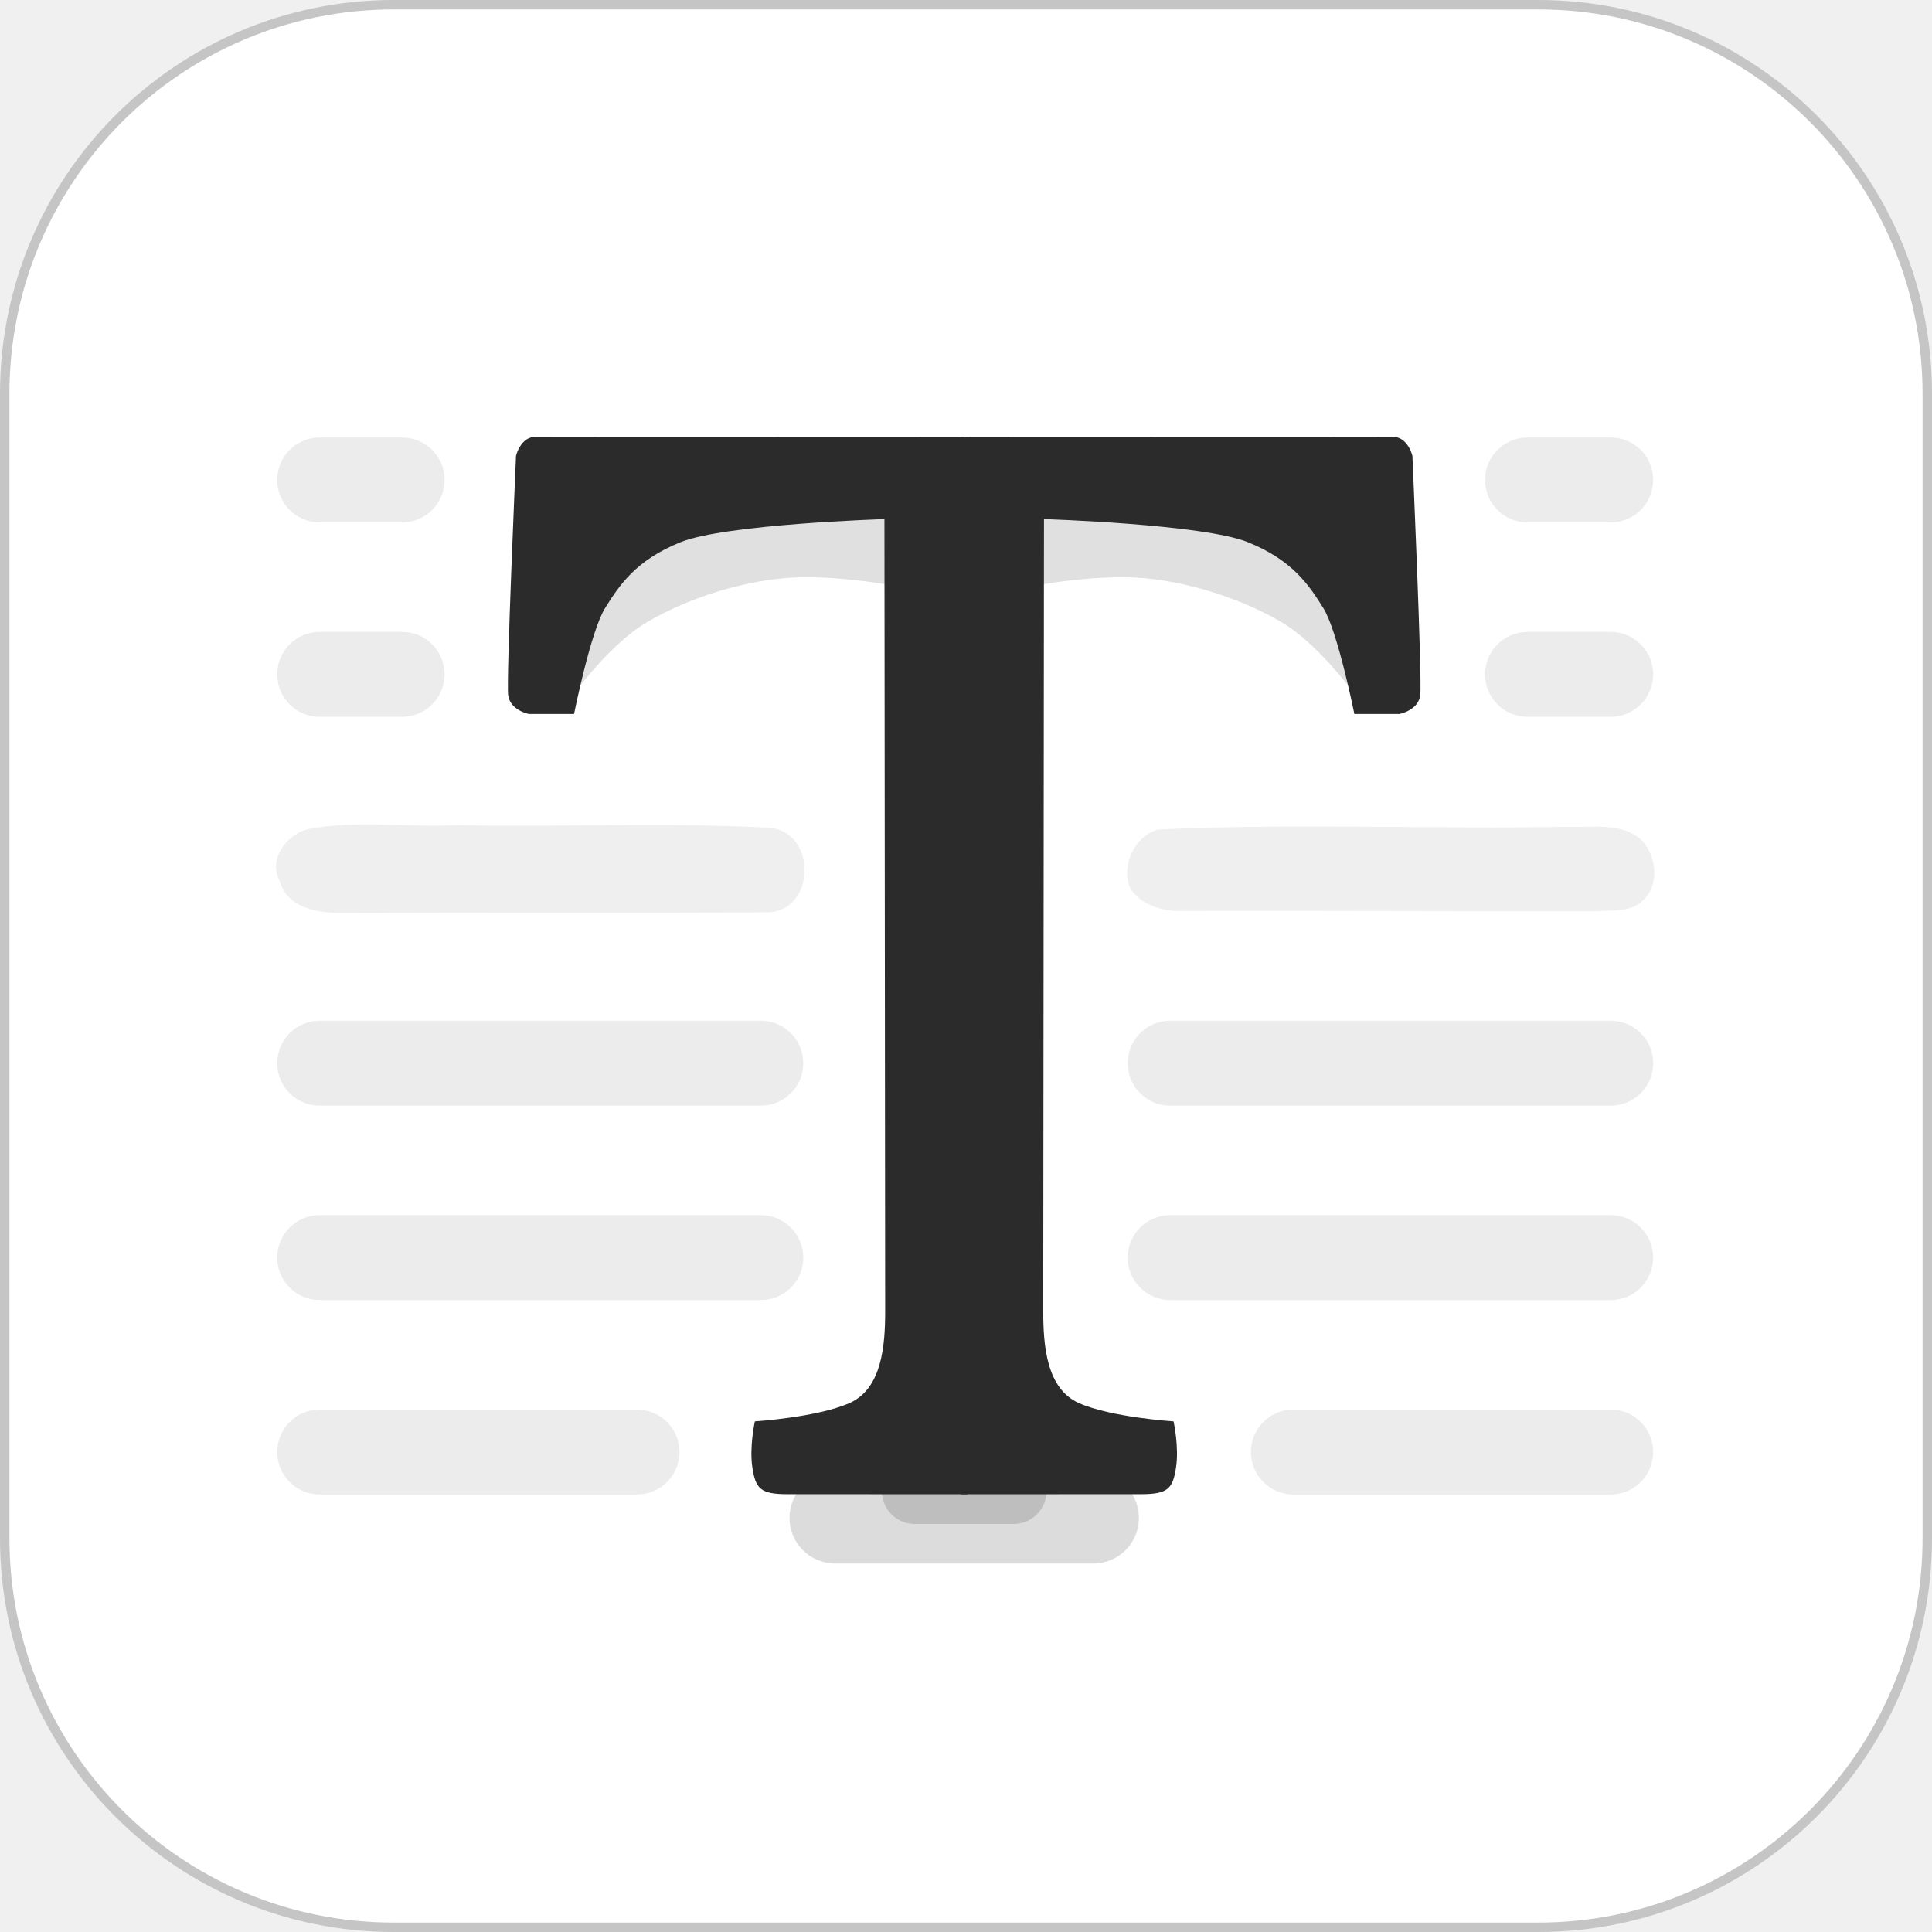
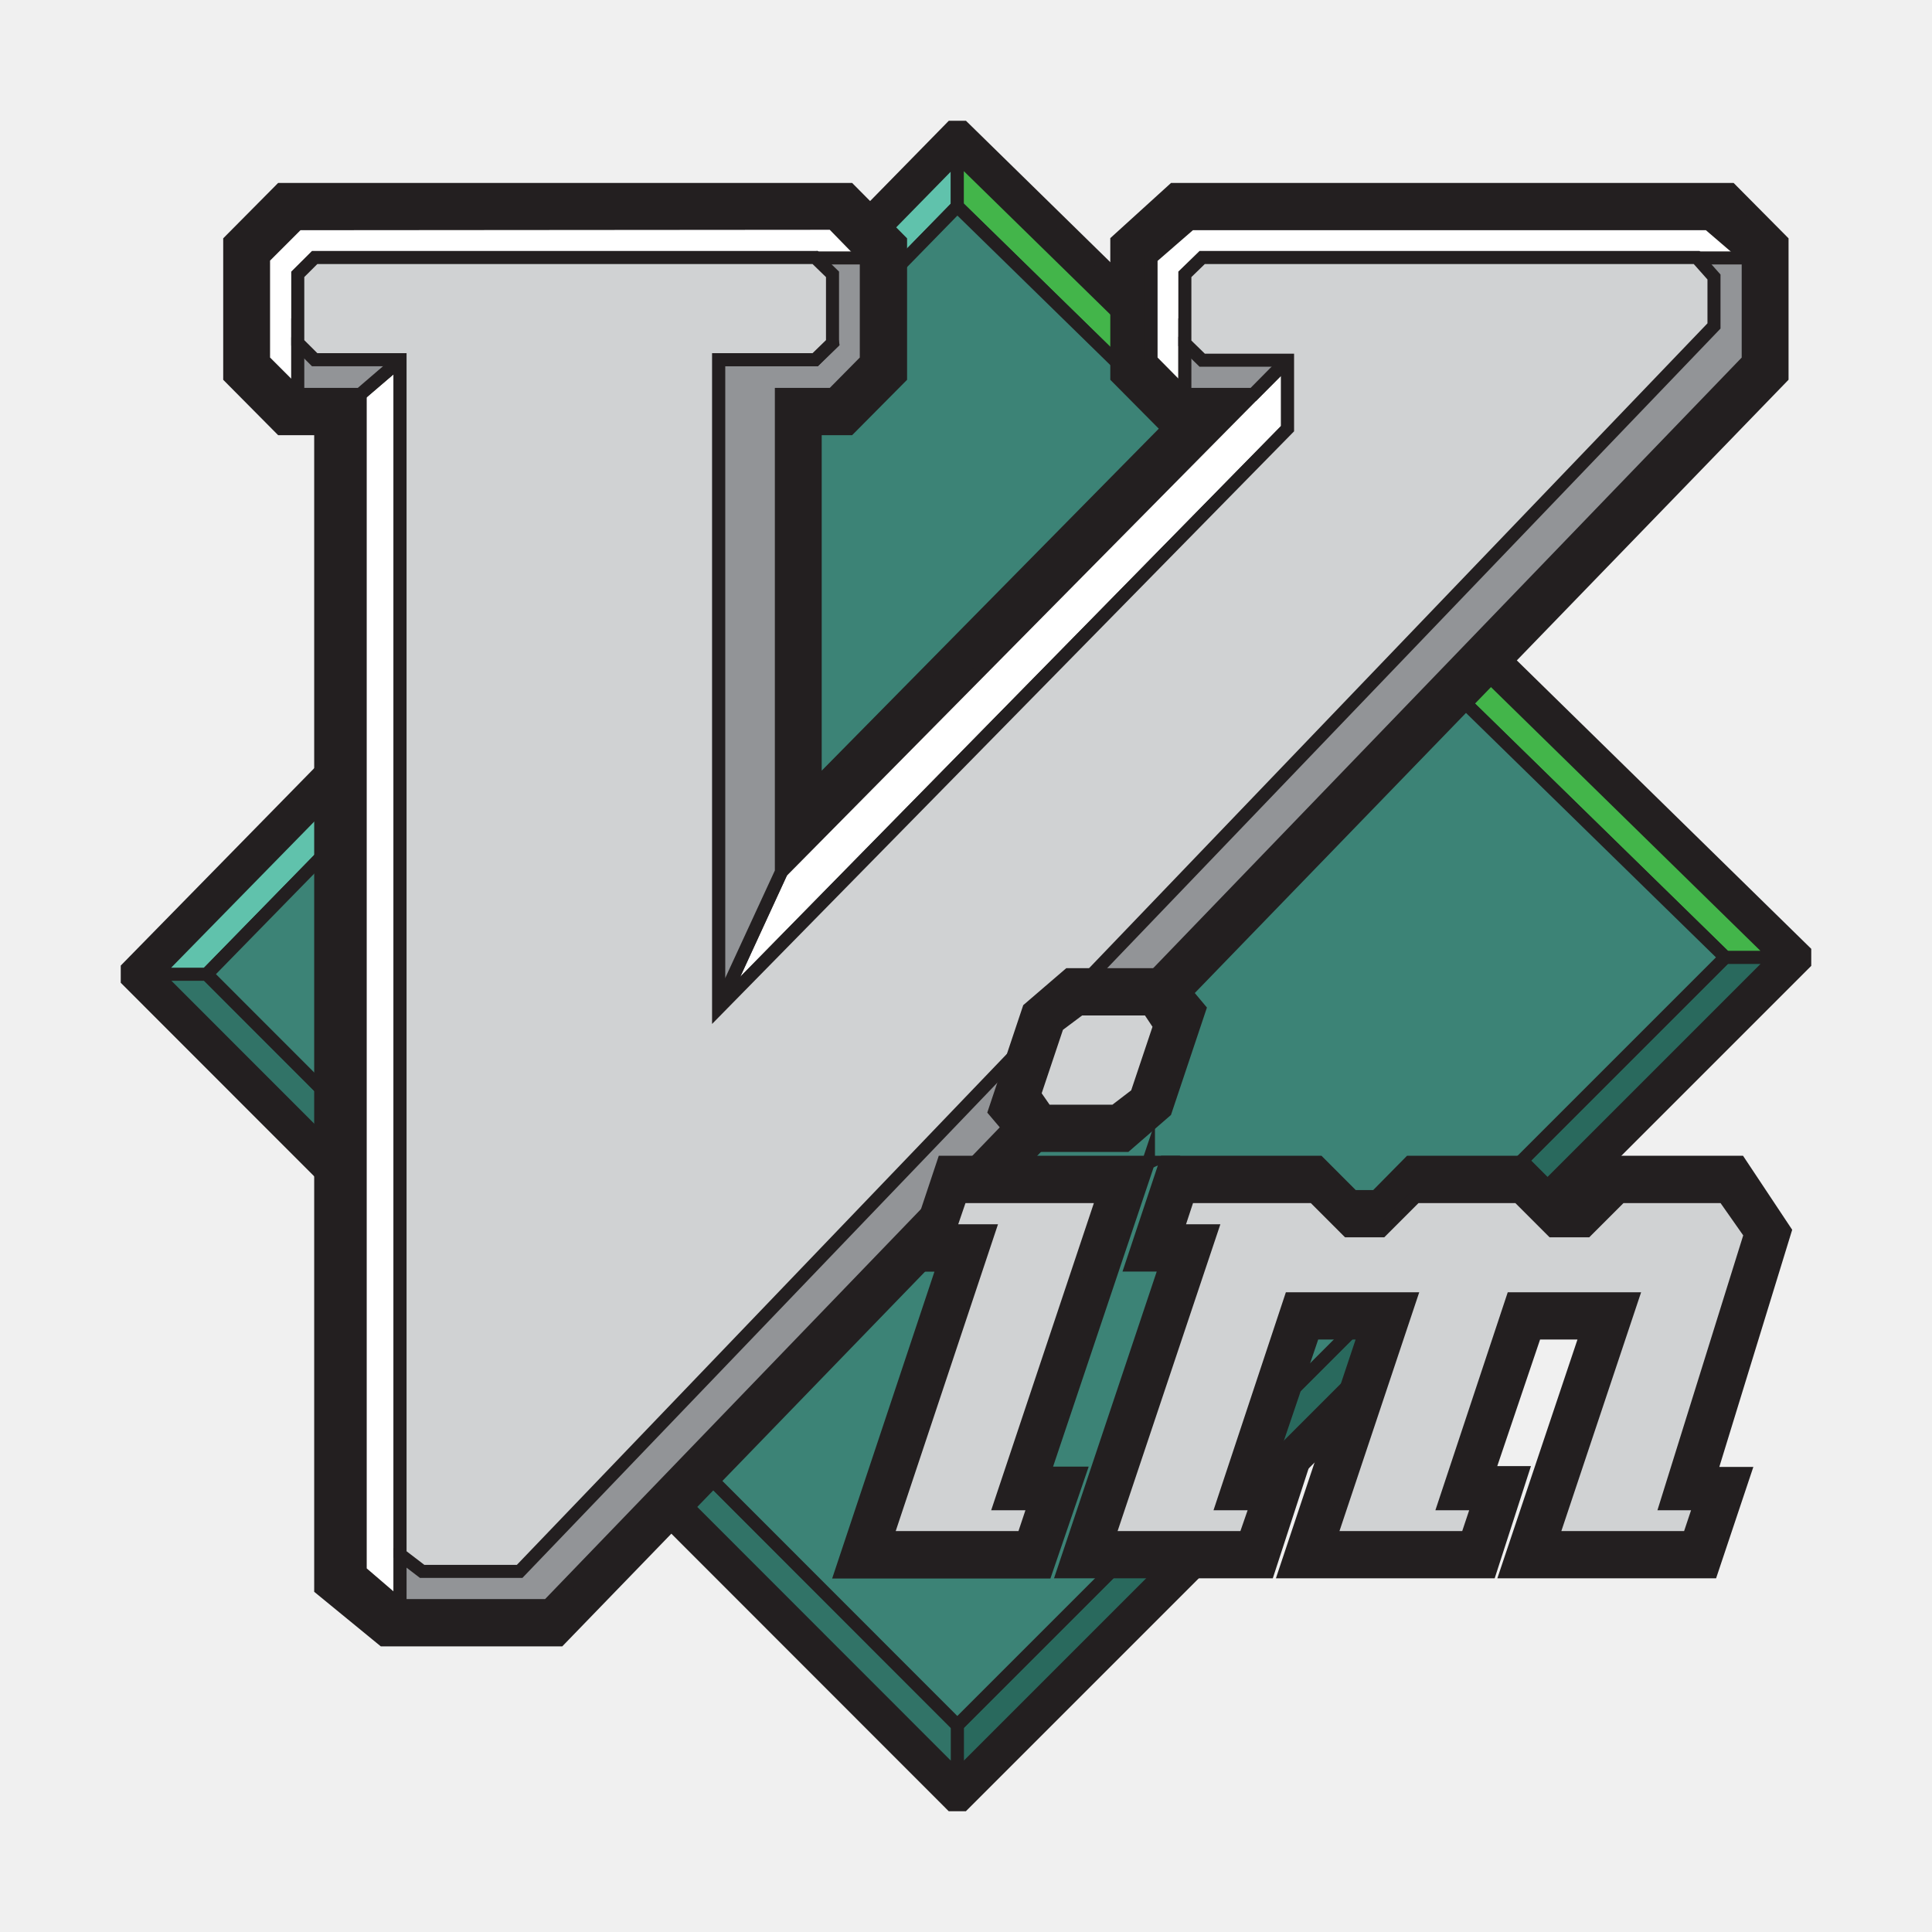
- <svg xmlns="http://www.w3.org/2000/svg" data-name="typoraIcon" viewBox="0 0 204.725 204.725">
-   <rect width="203.725" height="203.725" x=".5" y=".5" rx="41.218" ry="41.218" style="fill:#fff;stroke:#c5c5c5;stroke-miterlimit:10" />
-   <rect width="37.02" height="9.662" x="83.662" y="156.017" rx="4.831" ry="4.831" style="fill:#dcdcdc" />
-   <rect width="17.443" height="6.957" x="93.451" y="154.53" rx="3.478" ry="3.478" style="fill:#bebebe" />
-   <path d="M32.611 87.861c5.19-.97 10.56-.16 15.83-.42 10.99.23 22.01-.31 32.98.27 5.15.31 5.06 8.72.04 8.96-15.02.12-30.04-.02-45.06.08-2.56.03-5.93-.45-6.75-3.35-1.25-2.4.65-4.88 2.96-5.54ZM122.712 87.901c14.54-.67 29.13-.02 43.69-.29 2.53.09 5.52-.47 7.56 1.43 1.56 1.64 1.93 4.71.16 6.34-1.22 1.29-3.14 1.04-4.73 1.17-14.65.04-29.3-.06-43.94-.02-2.1.09-4.41-.52-5.66-2.34-1.07-2.38.4-5.59 2.92-6.29Z" style="fill:#efefef" />
-   <rect width="42.627" height="8.997" x="29.374" y="149.366" rx="4.499" ry="4.499" style="fill:#ececec" />
-   <rect width="42.627" height="8.997" x="132.552" y="149.366" rx="4.499" ry="4.499" style="fill:#ececec" />
-   <rect width="55.746" height="8.997" x="29.374" y="128.764" rx="4.499" ry="4.499" style="fill:#ececec" />
-   <rect width="55.685" height="8.997" x="119.495" y="128.764" rx="4.499" ry="4.499" style="fill:#ececec" />
-   <rect width="55.746" height="8.997" x="29.374" y="108.163" rx="4.499" ry="4.499" style="fill:#ececec" />
-   <rect width="55.685" height="8.997" x="119.495" y="108.163" rx="4.499" ry="4.499" style="fill:#ececec" />
-   <rect width="17.736" height="8.997" x="29.374" y="66.961" rx="4.499" ry="4.499" style="fill:#ececec" />
-   <rect width="17.815" height="8.997" x="157.364" y="66.961" rx="4.499" ry="4.499" style="fill:#ececec" />
-   <rect width="17.736" height="8.997" x="29.374" y="46.36" rx="4.499" ry="4.499" style="fill:#ececec" />
-   <rect width="17.815" height="8.997" x="157.364" y="46.36" rx="4.499" ry="4.499" style="fill:#ececec" />
-   <path d="M59.876 74.803s4.25-6.26 8.68-8.876 10.643-4.574 15.963-4.744 11.492 1.107 11.492 1.107v-9.066H59.876v21.579ZM144.468 74.803s-4.25-6.26-8.68-8.876-10.642-4.574-15.962-4.744-11.492 1.107-11.492 1.107v-9.066h36.134v21.579Z" style="fill:#e0e0e0" />
-   <path d="M56.062 75.657h4.767s1.765-8.777 3.281-11.208 3.245-5.071 7.994-6.993 21.615-2.449 21.615-2.449.079 80.211.079 83.914-.355 8.245-3.79 9.761-10.019 1.935-10.019 1.935-.602 2.71-.261 4.905.825 2.809 3.695 2.809 19.096.007 19.096.007V46.285s-44.072.022-45.724 0-2.116 2.022-2.116 2.022-1.046 23.738-.831 25.362 2.214 1.988 2.214 1.988Z" style="fill:#2b2b2b" />
-   <path d="M148.282 75.657h-4.766s-1.765-8.777-3.281-11.208-3.245-5.071-7.994-6.993-21.615-2.449-21.615-2.449-.079 80.211-.079 83.914.354 8.245 3.79 9.761 10.019 1.935 10.019 1.935.601 2.71.26 4.905-.824 2.809-3.695 2.809-19.096.007-19.096.007V46.285s44.072.022 45.725 0 2.116 2.022 2.116 2.022 1.046 23.738.83 25.362-2.214 1.988-2.214 1.988Z" style="fill:#2b2b2b" />
+ <svg xmlns="http://www.w3.org/2000/svg" viewBox="0 0 32 32">
+   <defs>
+     <clipPath id="a">
+       <polygon points="2 2 30 2 30 30 2 30 2 2 2 2" style="fill:none;clip-rule:evenodd" />
+     </clipPath>
+   </defs>
+   <polygon points="29.989 15.856 15.856 2.011 2.011 16.136 15.856 29.989 29.989 15.856 29.989 15.856" style="fill:#231f20;fill-rule:evenodd" />
+   <g style="clip-path:url(#a)">
+     <polygon points="29.989 15.856 15.856 2.011 2.011 16.136 15.856 29.989 29.989 15.856 29.989 15.856" style="fill:none;stroke:#231f20;stroke-miterlimit:10;stroke-width:0.216px" />
+   </g>
+   <polygon points="28.575 15.856 29.422 15.856 15.856 29.422 15.856 28.575 28.575 15.856 28.575 15.856" style="fill:#29695d;fill-rule:evenodd" />
+   <polygon points="28.575 15.856 29.422 15.856 15.856 29.422 15.856 28.575 28.575 15.856 28.575 15.856" style="fill:none;stroke:#231f20;stroke-miterlimit:10;stroke-width:0.216px" />
+   <polygon points="2.578 16.136 3.425 16.136 15.856 28.575 15.856 29.422 2.578 16.136 2.578 16.136" style="fill:#317367;fill-rule:evenodd" />
+   <polygon points="2.578 16.136 3.425 16.136 15.856 28.575 15.856 29.422 2.578 16.136 2.578 16.136" style="fill:none;stroke:#231f20;stroke-miterlimit:10;stroke-width:0.216px" />
+   <polygon points="15.856 3.418 15.856 2.578 2.578 16.136 3.425 16.136 15.856 3.418 15.856 3.418" style="fill:#60c2ac;fill-rule:evenodd" />
+   <polygon points="15.856 3.418 15.856 2.578 2.578 16.136 3.425 16.136 15.856 3.418 15.856 3.418" style="fill:none;stroke:#231f20;stroke-miterlimit:10;stroke-width:0.216px" />
+   <polygon points="15.856 2.578 15.856 3.418 28.575 15.856 29.422 15.856 15.856 2.578 15.856 2.578" style="fill:#43b54a;fill-rule:evenodd" />
+   <polygon points="15.856 2.578 15.856 3.418 28.575 15.856 29.422 15.856 15.856 2.578 15.856 2.578" style="fill:none;stroke:#231f20;stroke-miterlimit:10;stroke-width:0.216px" />
+   <polygon points="15.856 28.575 28.575 15.856 15.856 3.418 3.425 16.136 15.856 28.575 15.856 28.575" style="fill:#3c8376;fill-rule:evenodd" />
+   <polygon points="15.856 28.575 28.575 15.856 15.856 3.418 3.425 16.136 15.856 28.575 15.856 28.575" style="fill:none;stroke:#231f20;stroke-miterlimit:10;stroke-width:0.216px" />
+   <polygon points="18.498 6.246 19.345 7.1 13.502 13.028 13.502 7.1 14.069 7.1 14.916 6.246 14.916 3.992 14.069 3.138 4.652 3.138 3.805 3.992 3.805 6.246 4.652 7.1 5.312 7.1 5.312 26.314 6.346 27.161 9.267 27.161 29.516 6.246 29.516 3.992 28.669 3.138 19.438 3.138 18.498 3.992 18.498 6.246 18.498 6.246" style="fill:#231f20;fill-rule:evenodd" />
+   <polygon points="18.498 6.246 19.345 7.1 13.502 13.028 13.502 7.1 14.069 7.1 14.916 6.246 14.916 3.992 14.069 3.138 4.652 3.138 3.805 3.992 3.805 6.246 4.652 7.1 5.312 7.1 5.312 26.314 6.346 27.161 9.267 27.161 29.516 6.246 29.516 3.992 28.669 3.138 19.438 3.138 18.498 3.992 18.498 6.246 18.498 6.246" style="fill:none;stroke:#231f20;stroke-miterlimit:10;stroke-width:0.216px" />
+   <polygon points="4.932 6.533 4.365 5.966 4.365 4.272 4.932 3.705 13.789 3.698 14.349 4.272 13.789 4.544 13.502 4.272 4.932 5.679 4.932 6.533 4.932 6.533" style="fill:#fff;fill-rule:evenodd" />
+   <polygon points="4.932 6.533 4.365 5.966 4.365 4.272 4.932 3.705 13.789 3.698 14.349 4.272 13.789 4.544 13.502 4.272 4.932 5.679 4.932 6.533 4.932 6.533" style="fill:none;stroke:#231f20;stroke-miterlimit:10;stroke-width:0.216px" />
+   <polygon points="6.626 26.594 5.966 26.027 5.966 6.526 6.626 5.966 6.626 26.594 6.626 26.594" style="fill:#fff;fill-rule:evenodd" />
+   <polygon points="6.626 26.594 5.966 26.027 5.966 6.526 6.626 5.966 6.626 26.594 6.626 26.594" style="fill:none;stroke:#231f20;stroke-miterlimit:10;stroke-width:0.216px" />
+   <polygon points="20.759 6.533 21.326 5.966 21.326 7.1 11.902 16.703 12.942 14.442 20.759 6.533 20.759 6.533" style="fill:#fff;fill-rule:evenodd" />
+   <polygon points="20.759 6.533 21.326 5.966 21.326 7.1 11.902 16.703 12.942 14.442 20.759 6.533 20.759 6.533" style="fill:none;stroke:#231f20;stroke-miterlimit:10;stroke-width:0.216px" />
+   <polygon points="6.82 5.686 6.626 5.966 5.966 6.533 4.932 6.533 4.932 5.399 6.82 5.686 6.82 5.686" style="fill:#929497;fill-rule:evenodd" />
+   <polygon points="6.82 5.686 6.626 5.966 5.966 6.533 4.932 6.533 4.932 5.399 6.82 5.686 6.82 5.686" style="fill:none;stroke:#231f20;stroke-miterlimit:10;stroke-width:0.216px" />
+   <polygon points="12.942 6.533 12.942 14.442 11.902 16.696 11.902 5.958 13.502 5.958 13.789 5.678 13.502 4.272 14.349 4.272 14.349 5.966 13.789 6.533 12.942 6.533 12.942 6.533" style="fill:#929497;fill-rule:evenodd" />
+   <polygon points="12.942 6.533 12.942 14.442 11.902 16.696 11.902 5.958 13.502 5.958 13.789 5.678 13.502 4.272 14.349 4.272 14.349 5.966 13.789 6.533 12.942 6.533 12.942 6.533" style="fill:none;stroke:#231f20;stroke-miterlimit:10;stroke-width:0.216px" />
+   <polygon points="19.625 6.533 19.065 5.966 19.065 4.272 19.718 3.705 28.295 3.705 28.956 4.272 28.008 5.119 19.625 5.679 19.625 6.533 19.625 6.533" style="fill:#fff;fill-rule:evenodd" />
+   <polygon points="19.625 6.533 19.065 5.966 19.065 4.272 19.718 3.705 28.295 3.705 28.956 4.272 28.008 5.119 19.625 5.679 19.625 6.533 19.625 6.533" style="fill:none;stroke:#231f20;stroke-miterlimit:10;stroke-width:0.216px" />
+   <polygon points="28.956 5.966 9.074 26.594 6.626 26.594 6.626 25.747 8.42 25.747 28.295 5.399 28.008 4.272 28.956 4.272 28.956 5.966 28.956 5.966" style="fill:#929497;fill-rule:evenodd" />
+   <polygon points="28.956 5.966 9.074 26.594 6.626 26.594 6.626 25.747 8.42 25.747 28.295 5.399 28.008 4.272 28.956 4.272 28.956 5.966 28.956 5.966" style="fill:none;stroke:#231f20;stroke-miterlimit:10;stroke-width:0.216px" />
+   <polygon points="21.512 5.686 21.319 5.966 20.759 6.533 19.625 6.533 19.625 5.399 21.512 5.686 21.512 5.686" style="fill:#929497;fill-rule:evenodd" />
+   <polygon points="21.512 5.686 21.319 5.966 20.759 6.533 19.625 6.533 19.625 5.399 21.512 5.686 21.512 5.686" style="fill:none;stroke:#231f20;stroke-miterlimit:10;stroke-width:0.216px" />
+   <polygon points="11.902 16.696 11.902 5.958 13.502 5.958 13.789 5.679 13.789 4.544 13.502 4.265 5.212 4.265 4.932 4.544 4.932 5.679 5.212 5.958 6.626 5.958 6.626 25.747 6.992 26.027 8.607 26.027 28.389 5.399 28.389 4.588 28.102 4.265 19.912 4.265 19.625 4.544 19.625 5.686 19.912 5.966 21.326 5.966 21.326 7.1 11.902 16.696 11.902 16.696" style="fill:#d0d2d3;fill-rule:evenodd" />
+   <polygon points="11.902 16.696 11.902 5.958 13.502 5.958 13.789 5.679 13.789 4.544 13.502 4.265 5.212 4.265 4.932 4.544 4.932 5.679 5.212 5.958 6.626 5.958 6.626 25.747 6.992 26.027 8.607 26.027 28.389 5.399 28.389 4.588 28.102 4.265 19.912 4.265 19.625 4.544 19.625 5.686 19.912 5.966 21.326 5.966 21.326 7.1 11.902 16.696 11.902 16.696" style="fill:none;stroke:#231f20;stroke-miterlimit:10;stroke-width:0.216px" />
+   <polygon points="17.041 16.711 17.701 16.144 19.395 16.144 19.869 16.711 19.302 18.405 18.649 18.972 16.955 18.972 16.474 18.405 17.041 16.711 17.041 16.711" style="fill:#231f20;fill-rule:evenodd" />
+   <polygon points="17.041 16.711 17.701 16.144 19.395 16.144 19.869 16.711 19.302 18.405 18.649 18.972 16.955 18.972 16.474 18.405 17.041 16.711 17.041 16.711" style="fill:none;stroke:#231f20;stroke-miterlimit:10;stroke-width:0.216px" />
+   <polygon points="17.608 26.034 19.309 20.953 18.742 20.953 19.309 19.251 21.843 19.251 22.41 19.819 22.79 19.819 23.35 19.251 25.238 19.251 25.805 19.819 26.178 19.819 26.745 19.251 28.812 19.251 29.566 20.386 28.331 24.405 28.891 24.405 28.346 26.034 24.951 26.034 26.278 22.079 25.431 22.079 24.649 24.391 25.209 24.391 24.678 26.034 21.283 26.034 22.603 22.079 21.756 22.079 20.967 24.405 21.534 24.405 21.003 26.034 17.608 26.034 17.608 26.034" style="fill:#231f20;fill-rule:evenodd" />
+   <polygon points="17.608 26.034 19.309 20.953 18.742 20.953 19.309 19.251 21.843 19.251 22.41 19.819 22.79 19.819 23.35 19.251 25.238 19.251 25.805 19.819 26.178 19.819 26.745 19.251 28.812 19.251 29.566 20.386 28.331 24.405 28.891 24.405 28.346 26.034 24.951 26.034 26.278 22.079 25.431 22.079 24.649 24.391 25.209 24.391 24.678 26.034 21.283 26.034 22.603 22.079 21.756 22.079 20.967 24.405 21.534 24.405 21.003 26.034 17.608 26.034 17.608 26.034" style="fill:none;stroke:#231f20;stroke-miterlimit:10;stroke-width:0.216px" />
+   <polygon points="28.554 19.819 28.992 20.443 27.599 24.907 28.159 24.907 27.972 25.467 25.711 25.467 27.032 21.512 25.051 21.512 23.924 24.907 24.484 24.907 24.297 25.467 22.036 25.467 23.357 21.512 21.376 21.512 20.249 24.907 20.816 24.907 20.622 25.467 18.361 25.467 20.063 20.386 19.495 20.386 19.682 19.819 21.756 19.819 22.323 20.386 22.883 20.386 23.45 19.819 25.144 19.819 25.711 20.386 26.278 20.386 26.845 19.819 28.554 19.819 28.554 19.819" style="fill:#d0d2d3;fill-rule:evenodd" />
+   <polygon points="28.554 19.819 28.992 20.443 27.599 24.907 28.159 24.907 27.972 25.467 25.711 25.467 27.032 21.512 25.051 21.512 23.924 24.907 24.484 24.907 24.297 25.467 22.036 25.467 23.357 21.512 21.376 21.512 20.249 24.907 20.816 24.907 20.622 25.467 18.361 25.467 20.063 20.386 19.495 20.386 19.682 19.819 21.756 19.819 22.323 20.386 22.883 20.386 23.45 19.819 25.144 19.819 25.711 20.386 26.278 20.386 26.845 19.819 28.554 19.819 28.554 19.819" style="fill:none;stroke:#231f20;stroke-miterlimit:10;stroke-width:0.216px" />
+   <path d="M19.022,19.251,17.292,24.4h.589l-.56,1.637H13.933l1.694-5.082H15.06l3.962-1.7Zm-3.962,1.7.567-1.7h3.4l-3.962,1.7Z" style="fill:#231f20;fill-rule:evenodd" />
+   <path d="M19.022,19.251,17.292,24.4h.589l-.56,1.637H13.933l1.694-5.082H15.06l3.962-1.7Zm-3.962,1.7.567-1.7h3.4l-3.962,1.7Z" style="fill:none;stroke:#231f20;stroke-miterlimit:10;stroke-width:0.216px" />
+   <polygon points="16.947 25.467 17.134 24.907 16.567 24.907 18.268 19.819 15.914 19.819 15.72 20.386 16.38 20.386 14.686 25.467 16.947 25.467 16.947 25.467" style="fill:#d0d2d3;fill-rule:evenodd" />
+   <polygon points="16.947 25.467 17.134 24.907 16.567 24.907 18.268 19.819 15.914 19.819 15.72 20.386 16.38 20.386 14.686 25.467 16.947 25.467 16.947 25.467" style="fill:none;stroke:#231f20;stroke-miterlimit:10;stroke-width:0.216px" />
+   <polygon points="18.828 18.125 19.208 16.991 19.022 16.711 17.888 16.711 17.514 16.991 17.134 18.125 17.328 18.405 18.462 18.405 18.828 18.125 18.828 18.125" style="fill:#d0d2d3;fill-rule:evenodd" />
+   <polygon points="18.828 18.125 19.208 16.991 19.022 16.711 17.888 16.711 17.514 16.991 17.134 18.125 17.328 18.405 18.462 18.405 18.828 18.125 18.828 18.125" style="fill:none;stroke:#231f20;stroke-miterlimit:10;stroke-width:0.216px" />
</svg>
